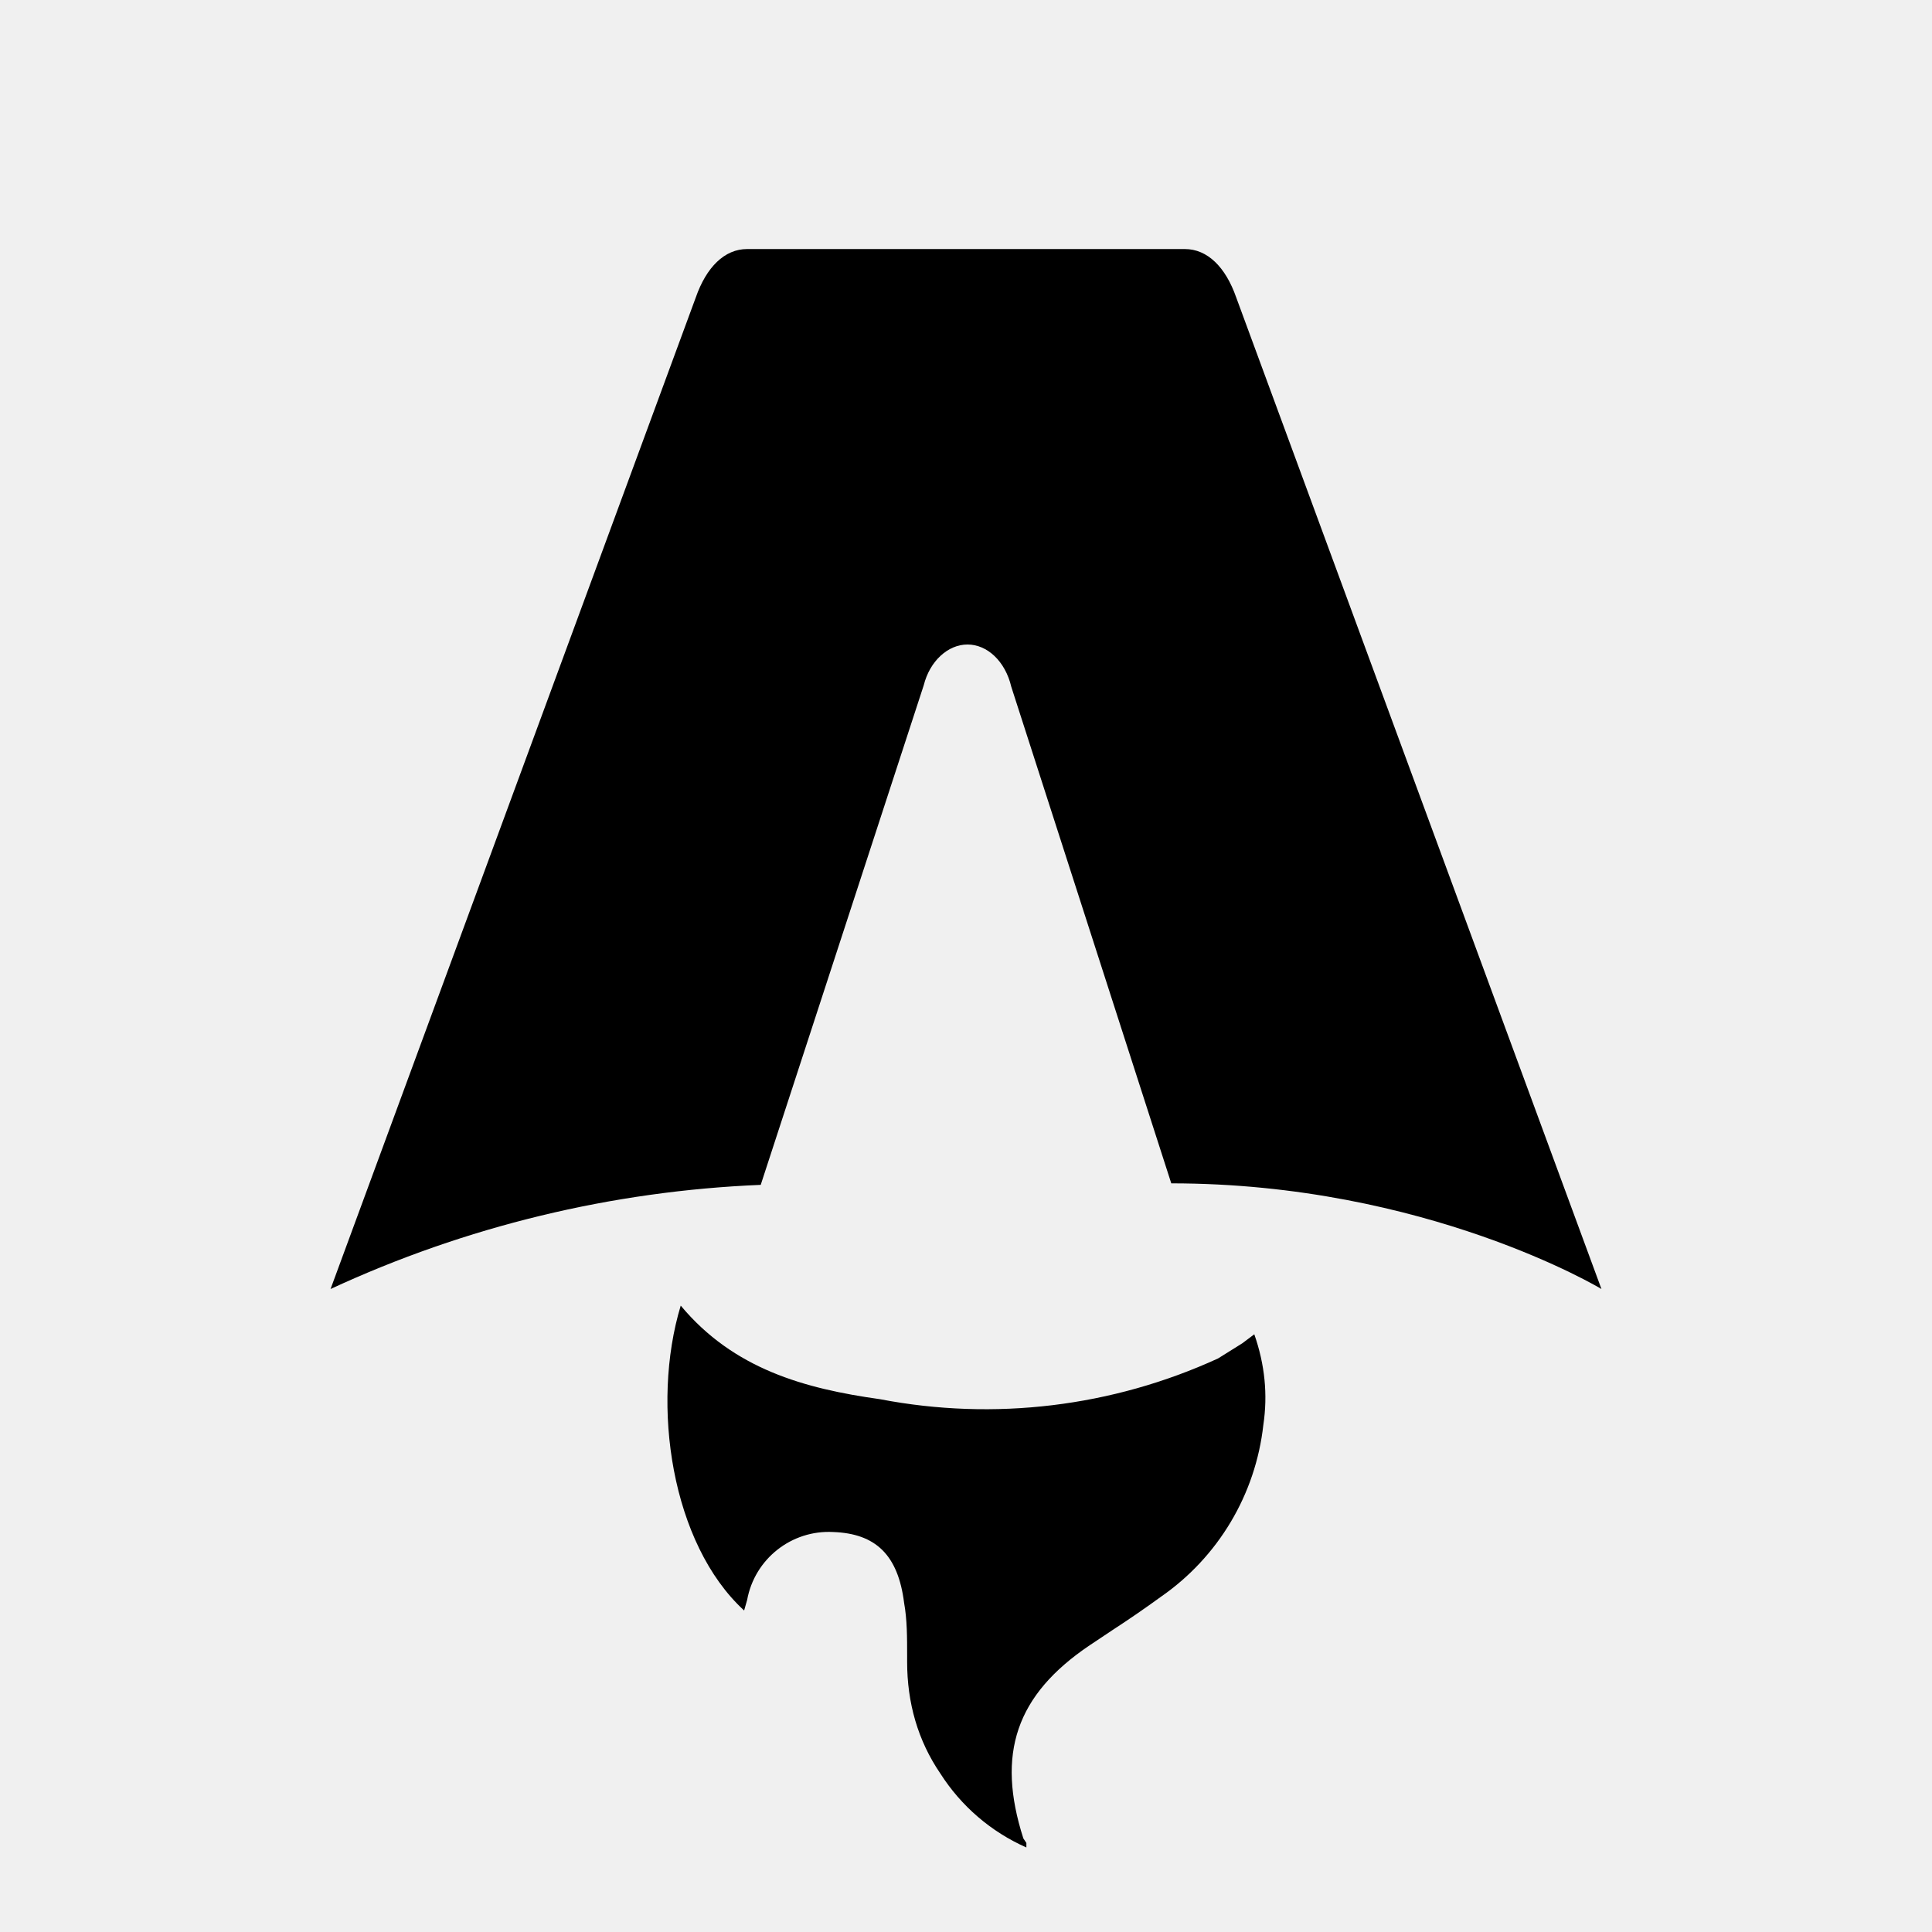
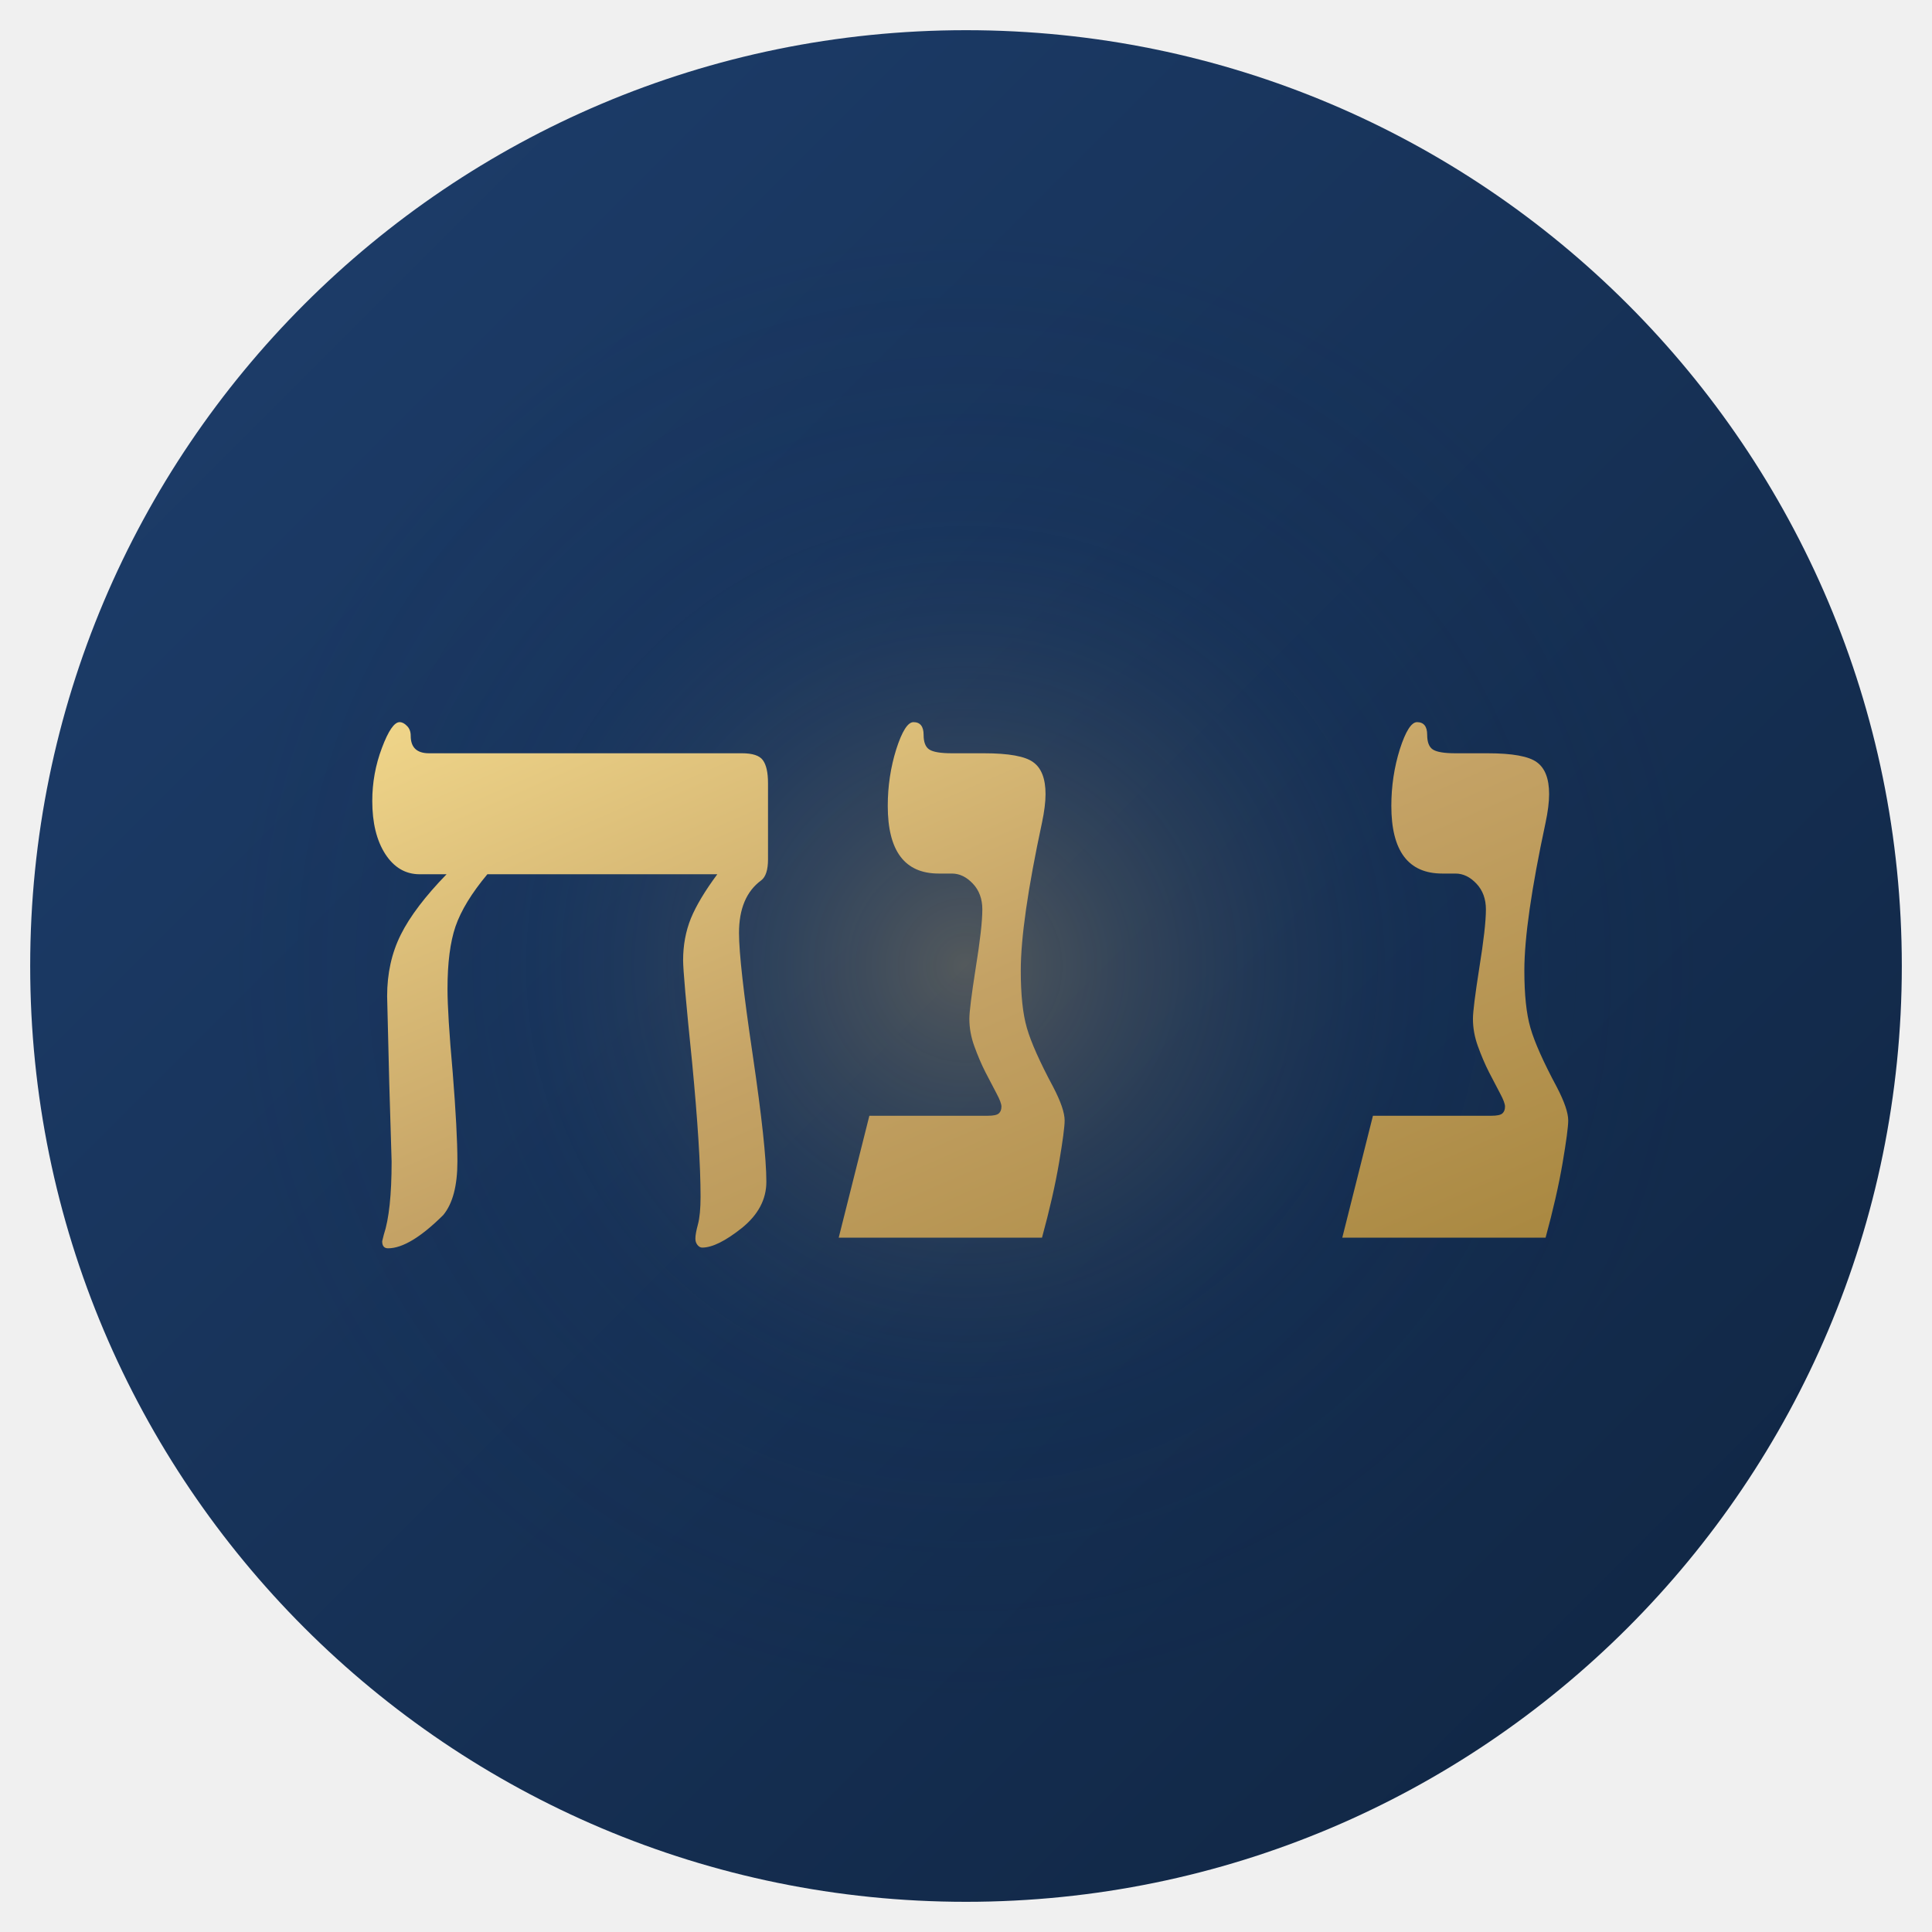
- <svg xmlns="http://www.w3.org/2000/svg" fill="none" viewBox="0 0 128 128">
-   <path d="M50.4 78.5a75.1 75.1 0 0 0-28.5 6.9l24.2-65.7c.7-2 1.9-3.2 3.4-3.2h29c1.5 0 2.7 1.2 3.4 3.2l24.2 65.7s-11.6-7-28.5-7L67 45.5c-.4-1.7-1.6-2.8-2.9-2.8-1.3 0-2.5 1.1-2.9 2.7L50.4 78.5Zm-1.1 28.2Zm-4.2-20.2c-2 6.6-.6 15.8 4.2 20.2a17.5 17.5 0 0 1 .2-.7 5.5 5.5 0 0 1 5.7-4.5c2.8.1 4.3 1.5 4.7 4.7.2 1.1.2 2.3.2 3.5v.4c0 2.7.7 5.2 2.2 7.4a13 13 0 0 0 5.7 4.9v-.3l-.2-.3c-1.8-5.6-.5-9.5 4.4-12.8l1.5-1a73 73 0 0 0 3.2-2.2 16 16 0 0 0 6.8-11.4c.3-2 .1-4-.6-6l-.8.6-1.6 1a37 37 0 0 1-22.4 2.7c-5-.7-9.7-2-13.2-6.2Z" />
-   <style>
-         path { fill: #000; }
-         @media (prefers-color-scheme: dark) {
-             path { fill: #FFF; }
-         }
-     </style>
+ <svg xmlns="http://www.w3.org/2000/svg" viewBox="0 0 128 128">
+   <defs>
+     <radialGradient id="glow" cx="50%" cy="50%" r="50%">
+       <stop offset="0%" style="stop-color:#c4a265;stop-opacity:0.35" />
+       <stop offset="60%" style="stop-color:#1a365d;stop-opacity:0.1" />
+       <stop offset="100%" style="stop-color:#0f2440;stop-opacity:0" />
+     </radialGradient>
+     <linearGradient id="gold" x1="0%" y1="0%" x2="100%" y2="100%">
+       <stop offset="0%" style="stop-color:#f0d68a" />
+       <stop offset="50%" style="stop-color:#c4a265" />
+       <stop offset="100%" style="stop-color:#a8873f" />
+     </linearGradient>
+     <linearGradient id="bg" x1="0%" y1="0%" x2="100%" y2="100%">
+       <stop offset="0%" style="stop-color:#1e3f6e" />
+       <stop offset="100%" style="stop-color:#0f2440" />
+     </linearGradient>
+   </defs>
+   <circle cx="64" cy="64" r="62" fill="url(#bg)" />
+   <circle cx="64" cy="64" r="50" fill="url(#glow)" />
+   <text x="64" y="82" text-anchor="middle" font-family="'David', 'Frank Ruhl Libre', 'Times New Roman', serif" font-size="58" font-weight="700" fill="url(#gold)" direction="rtl">נ נח</text>
</svg>
